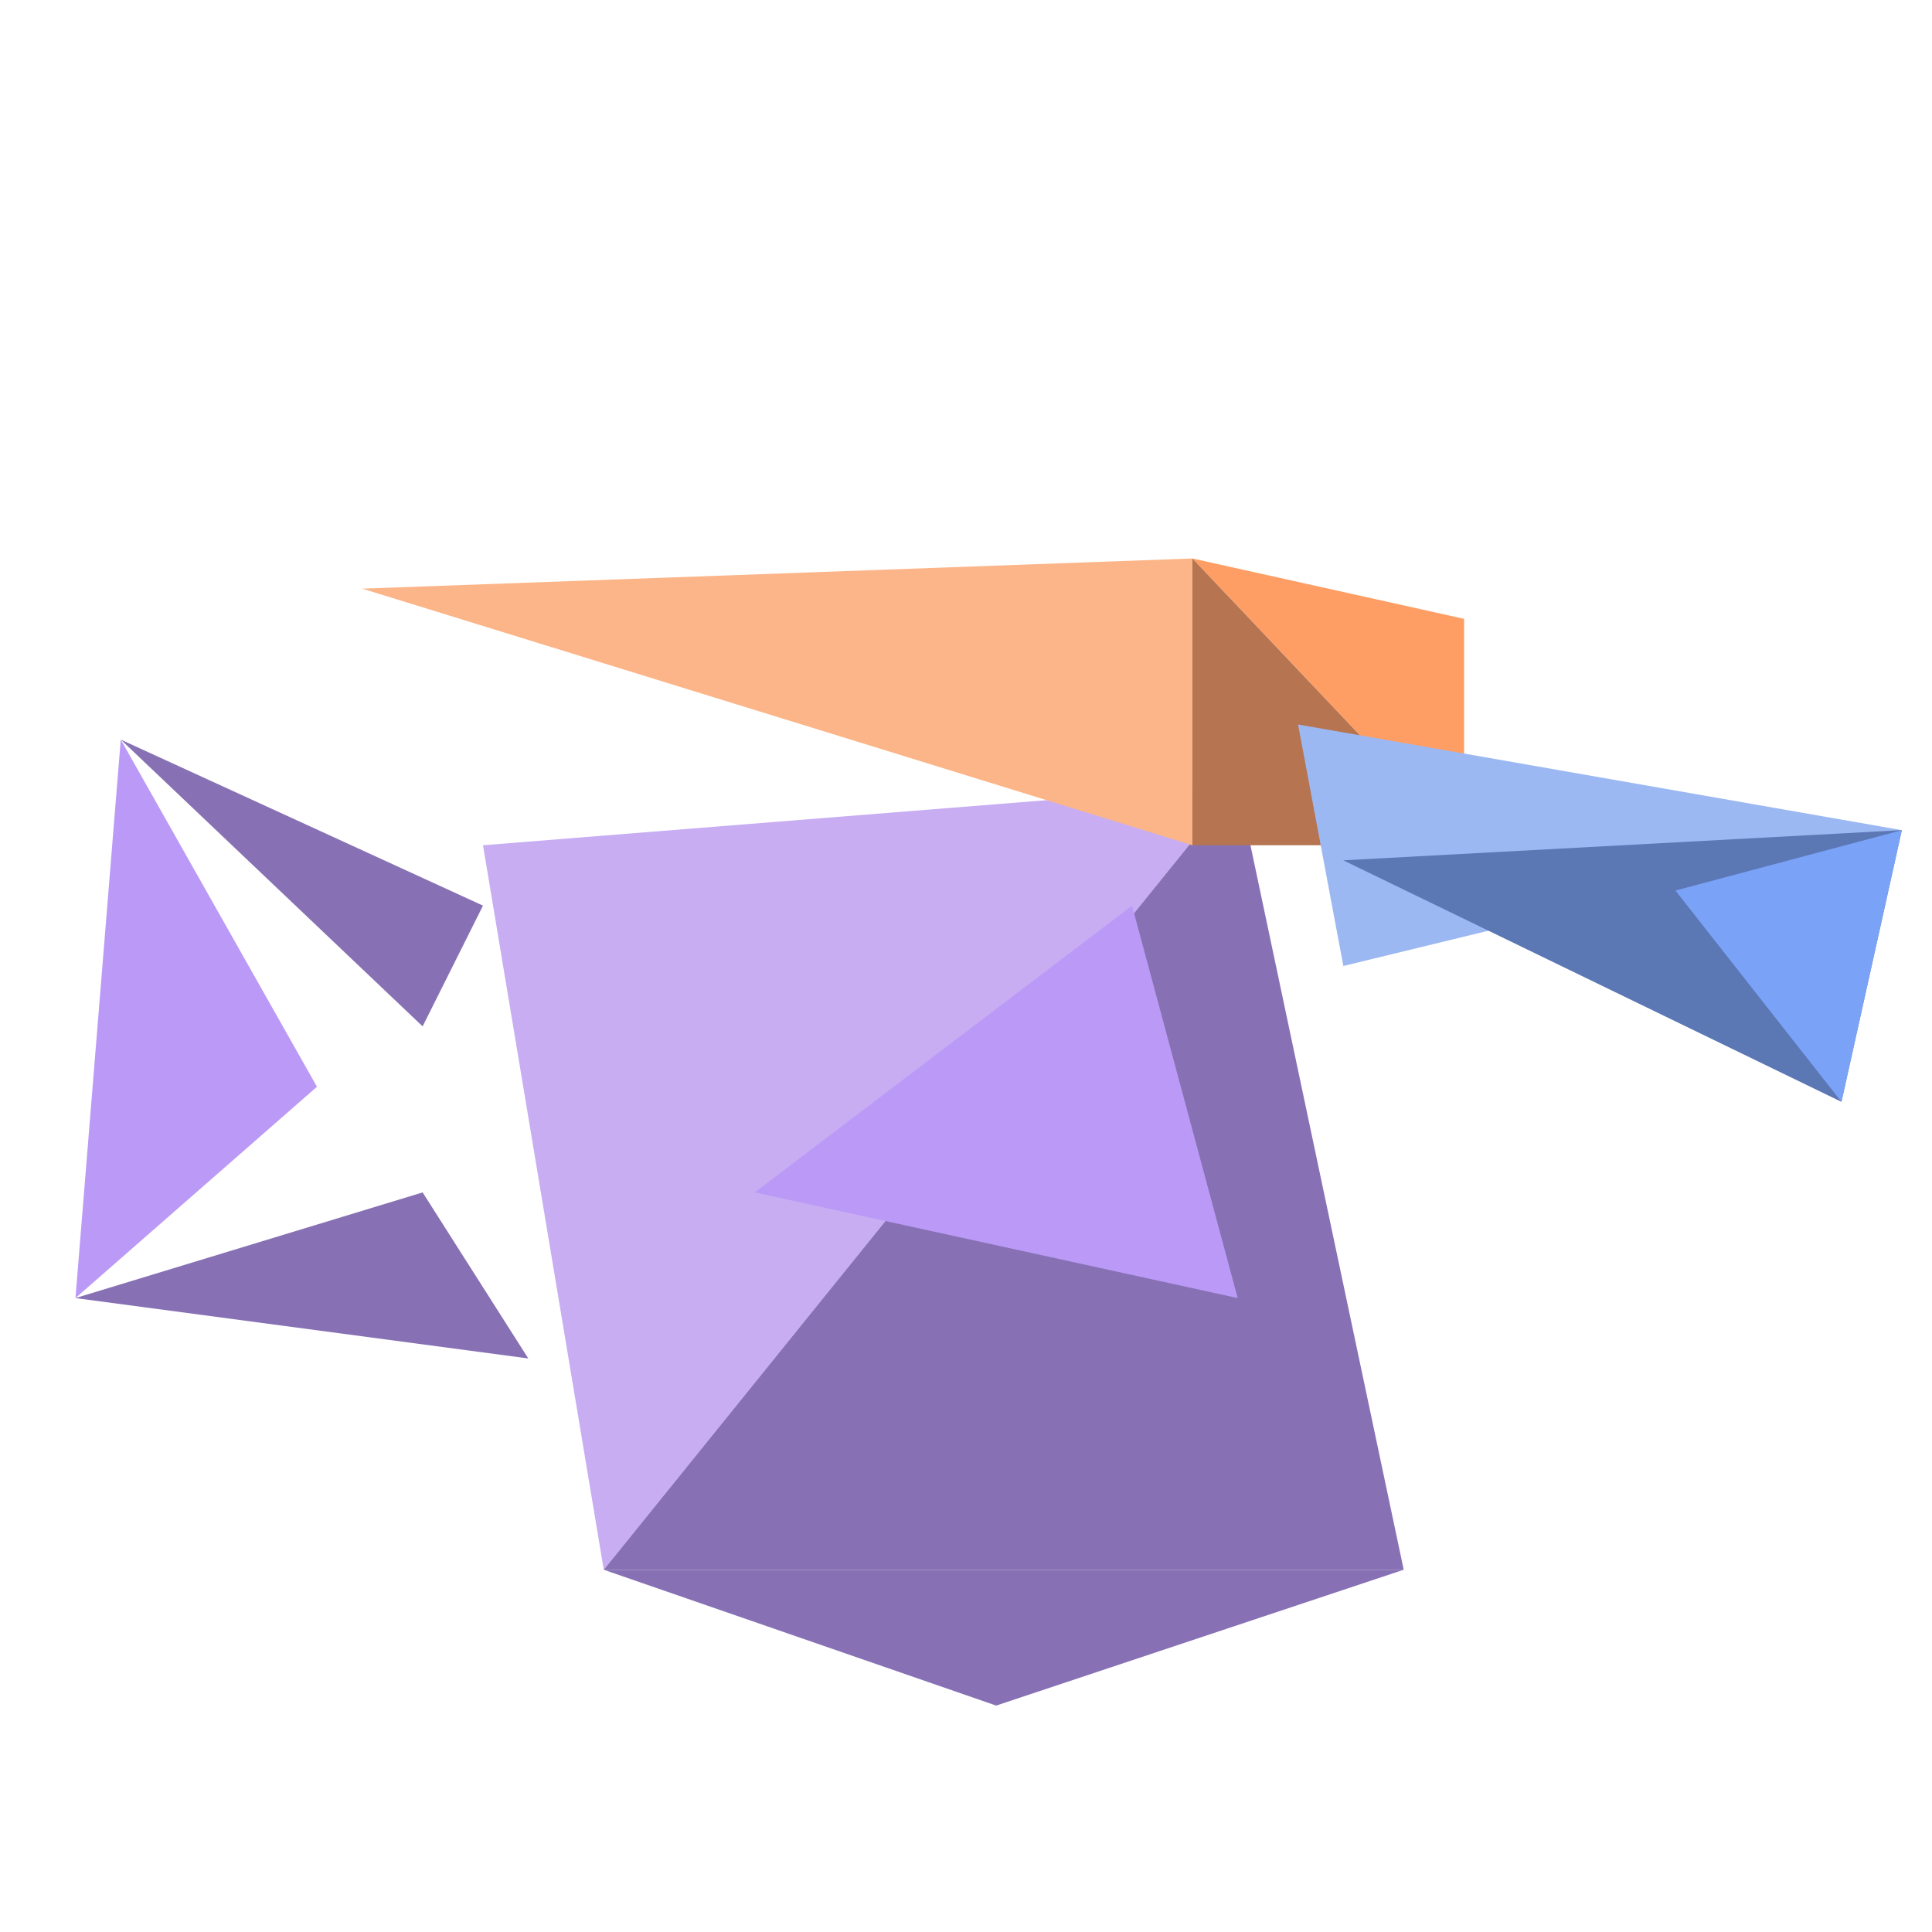
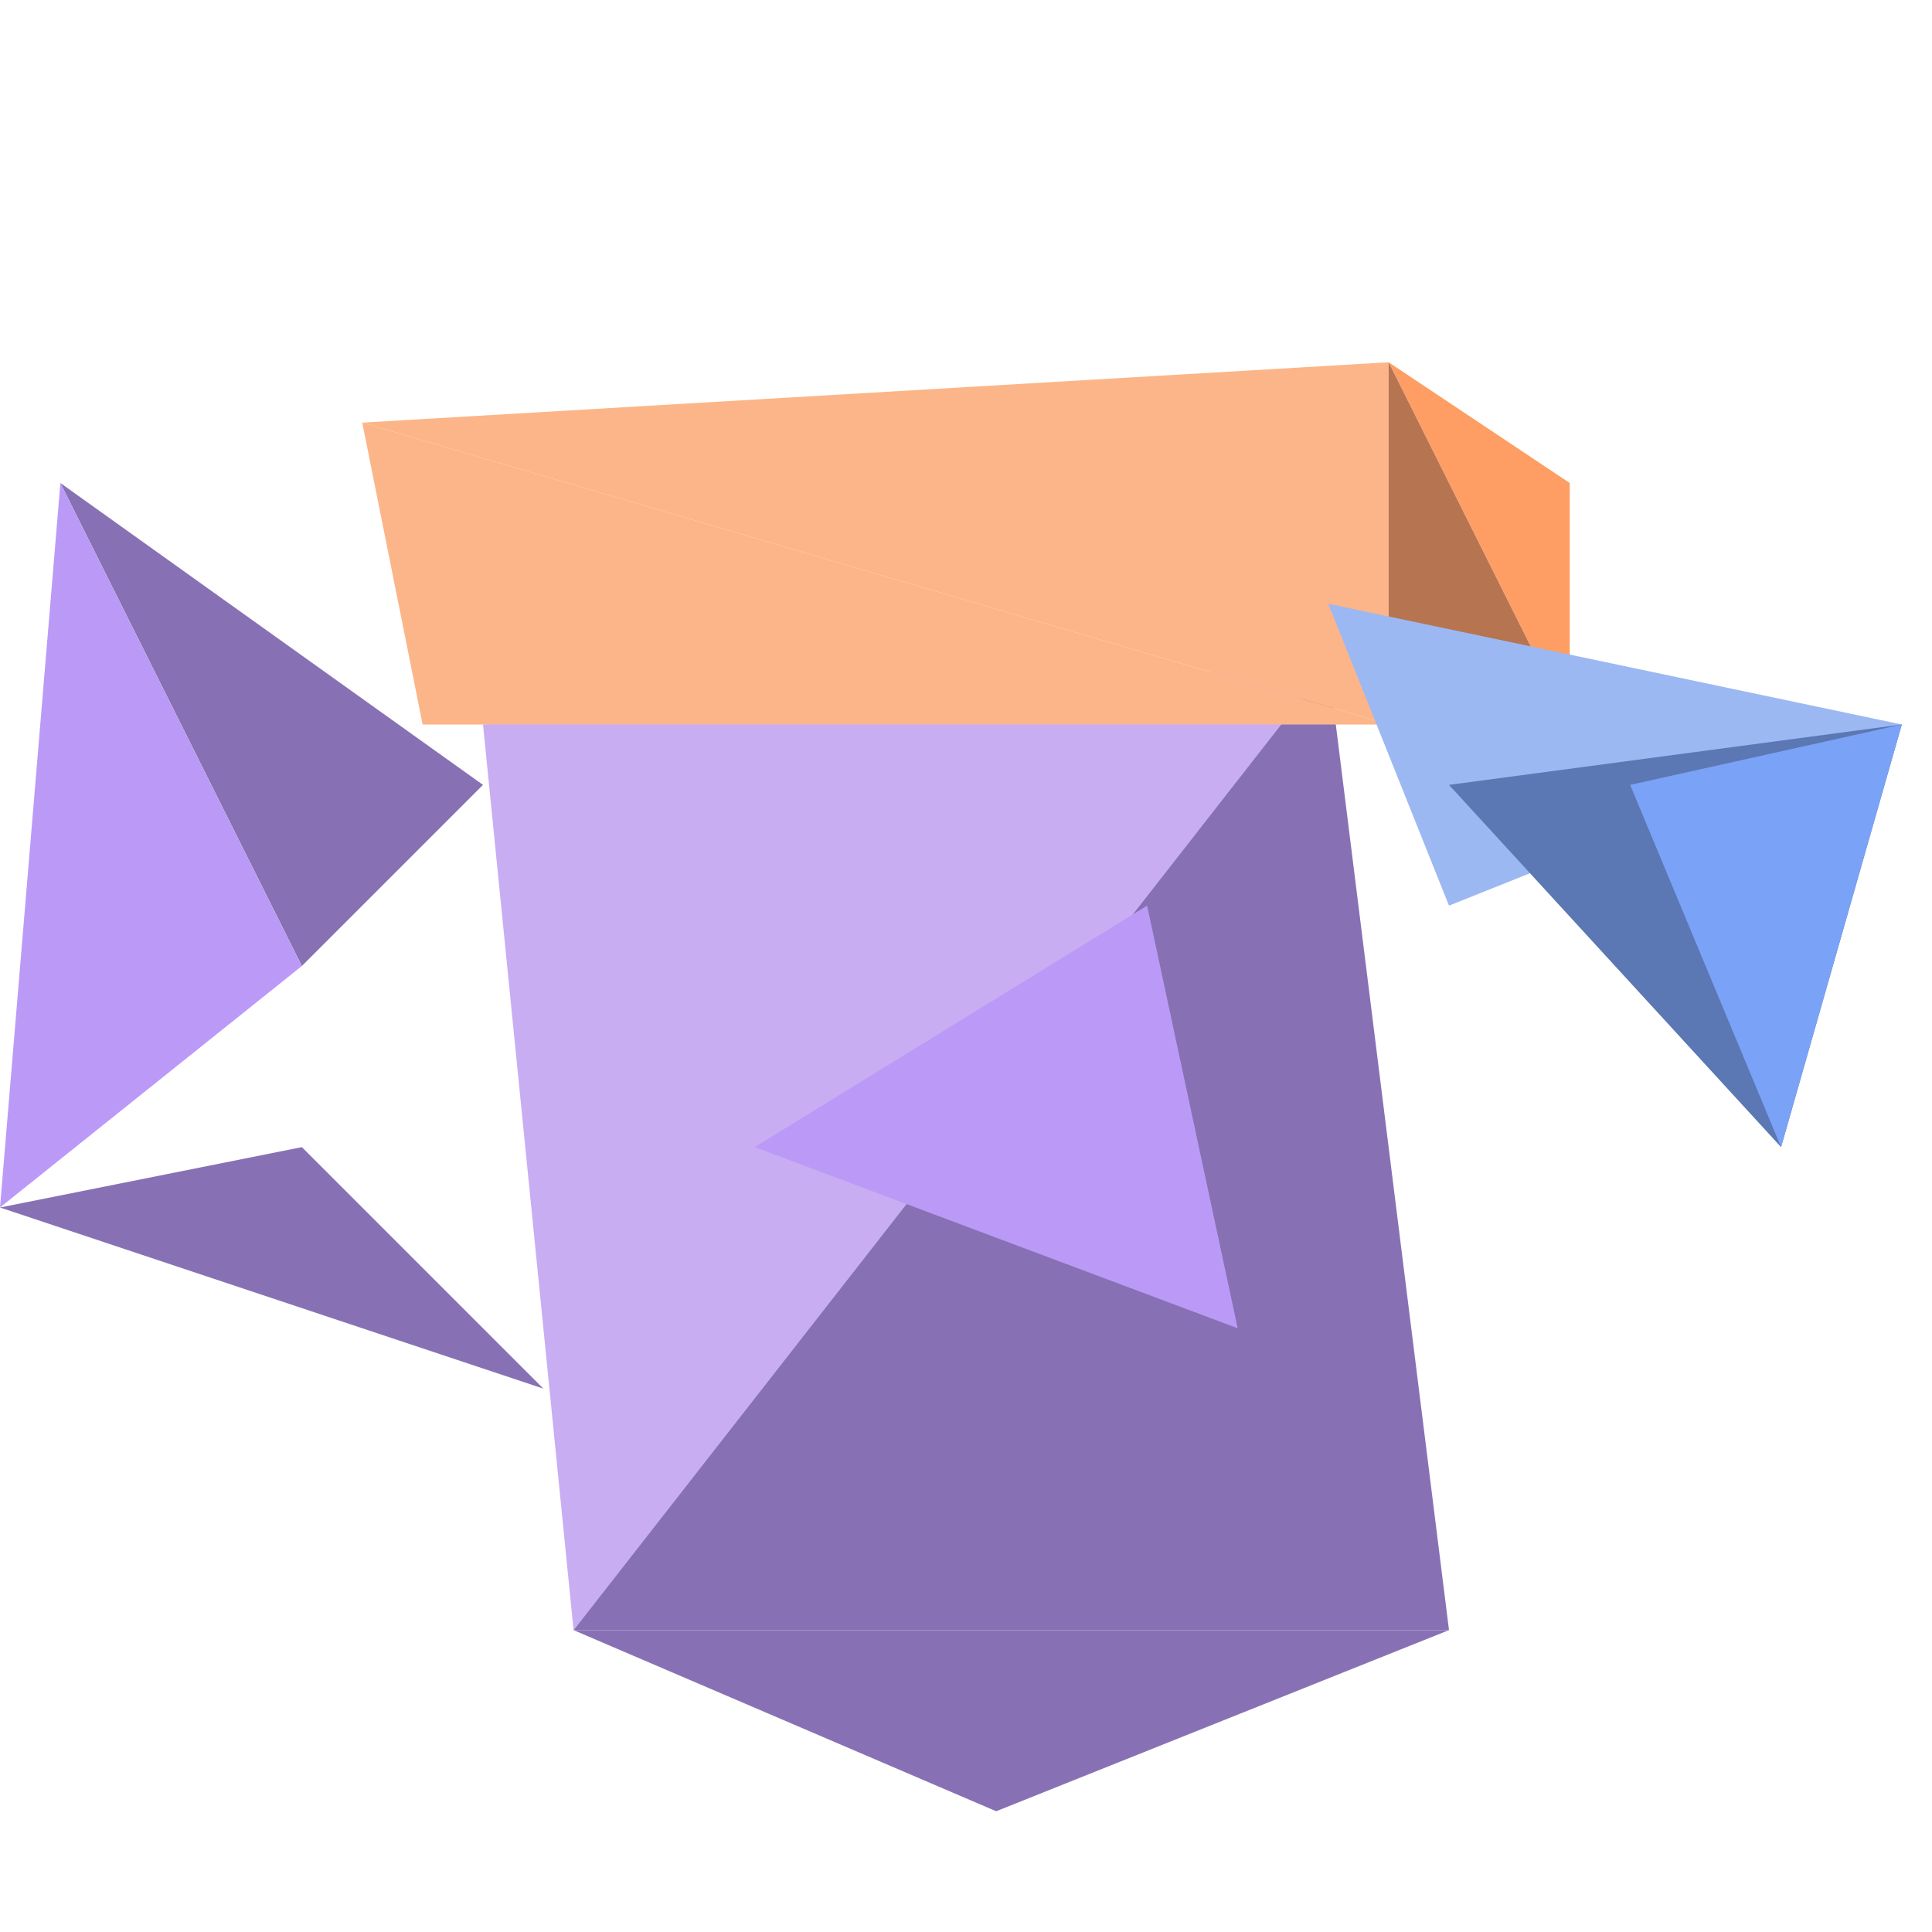
<svg xmlns="http://www.w3.org/2000/svg" viewBox="0 0 128 128" role="img" aria-label="Facet watering can">
-   <polygon fill="#c8adf3" points="32,56 82,52 40,104" />
-   <polygon fill="#8771b4" points="82,52 93,104 40,104" />
-   <polygon fill="#8771b4" points="40,104 93,104 66,113" />
-   <polygon fill="#bb9af7" points="50,79 75,60 82,86" />
-   <polygon fill="#fcb588" points="24,39 79,37 79,56" />
-   <polygon fill="#ff9e64" points="79,37 97,41 97,56" />
-   <polygon fill="#b67450" points="79,37 79,56 97,56" />
-   <polygon fill="#8771b4" points="32,60 8,49 28,68" />
-   <polygon fill="#bb9af7" points="8,49 5,86 21,72" />
-   <polygon fill="#8771b4" points="28,79 5,86 35,90" />
-   <polygon fill="#9cb8f2" points="86,48 126,55 89,64" />
-   <polygon fill="#5b77b4" points="89,57 126,55 122,73" />
-   <polygon fill="#7aa2f7" points="111,59 126,55 122,73" />
+   <polygon fill="#c8adf3" points="32,48 88,44 38,108" />
+   <polygon fill="#8771b4" points="88,44 96,108 38,108" />
+   <polygon fill="#8771b4" points="38,108 96,108 66,120" />
+   <polygon fill="#bb9af7" points="50,76 76,60 82,88" />
+   <polygon fill="#fcb588" points="24,28 92,24 92,48" />
+   <polygon fill="#ff9e64" points="92,24 104,32 104,48" />
+   <polygon fill="#b67450" points="92,24 92,48 104,48" />
+   <polygon fill="#fcb588" points="24,28 92,48 28,48" />
+   <polygon fill="#8771b4" points="32,52 4,32 20,64" />
+   <polygon fill="#bb9af7" points="4,32 0,80 20,64" />
+   <polygon fill="#8771b4" points="20,76 0,80 36,92" />
+   <polygon fill="#9cb8f2" points="88,40 126,48 96,60" />
+   <polygon fill="#5b77b4" points="96,52 126,48 118,76" />
+   <polygon fill="#7aa2f7" points="108,52 126,48 118,76" />
</svg>
